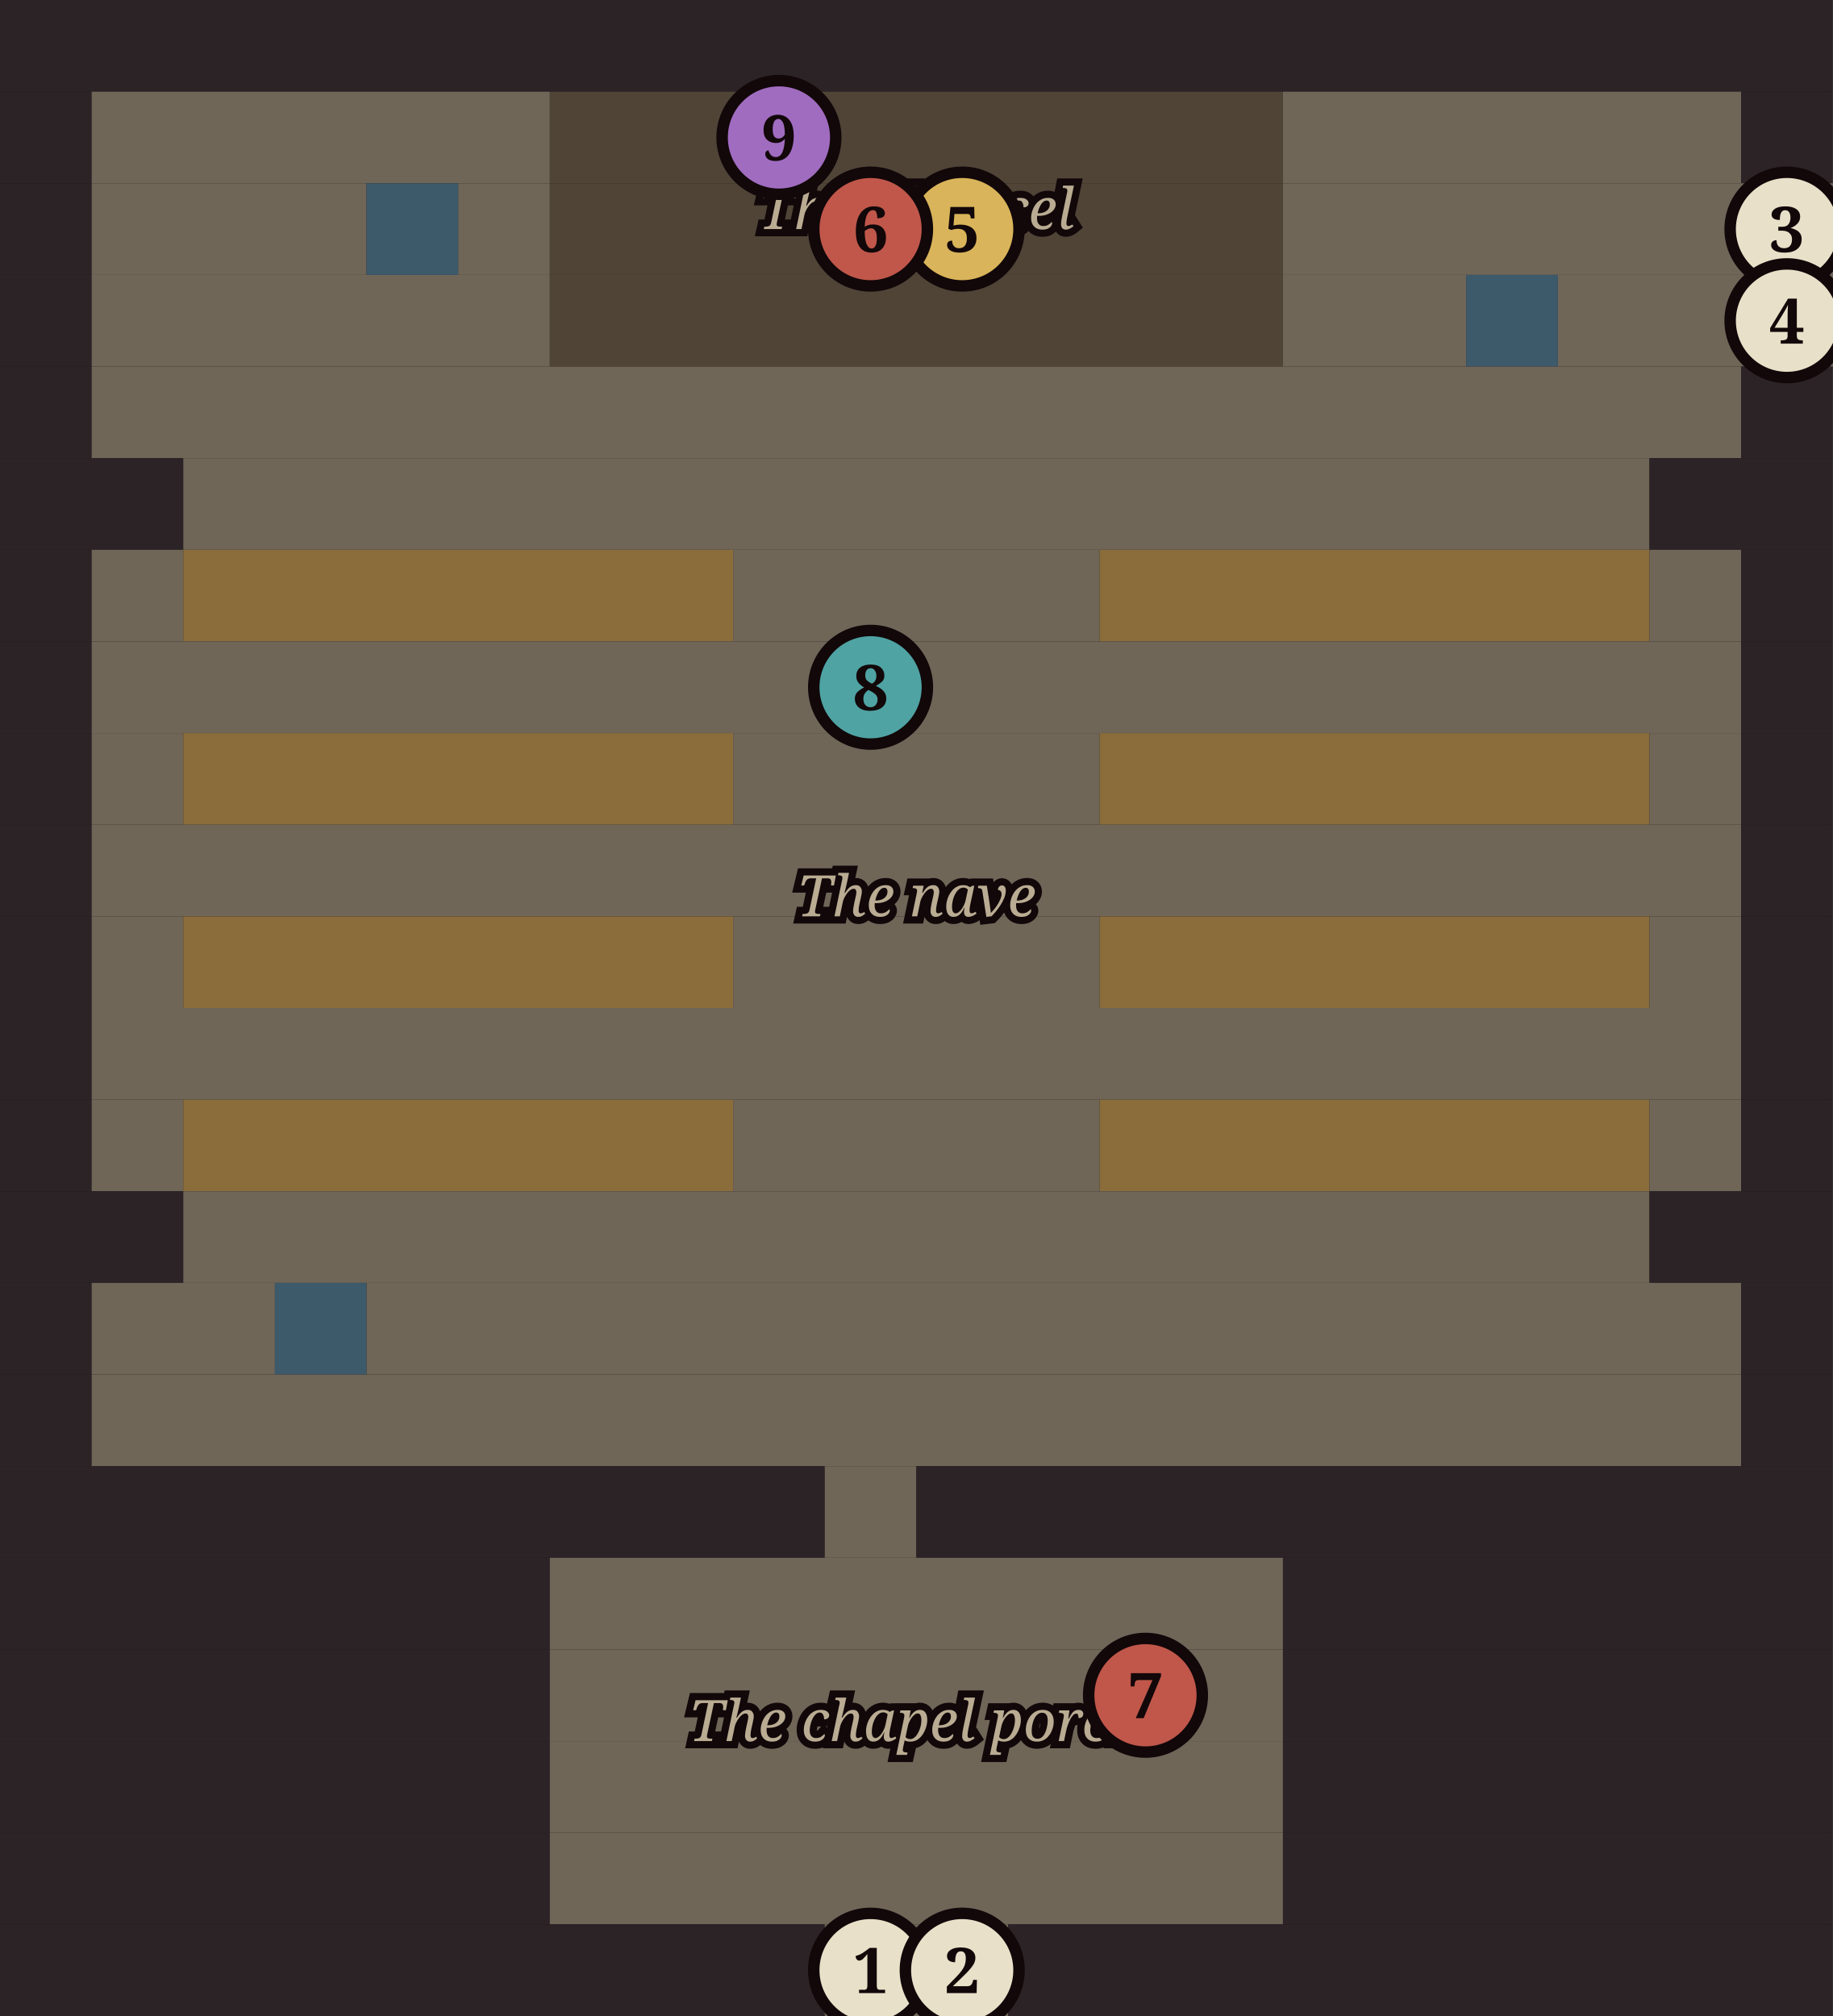
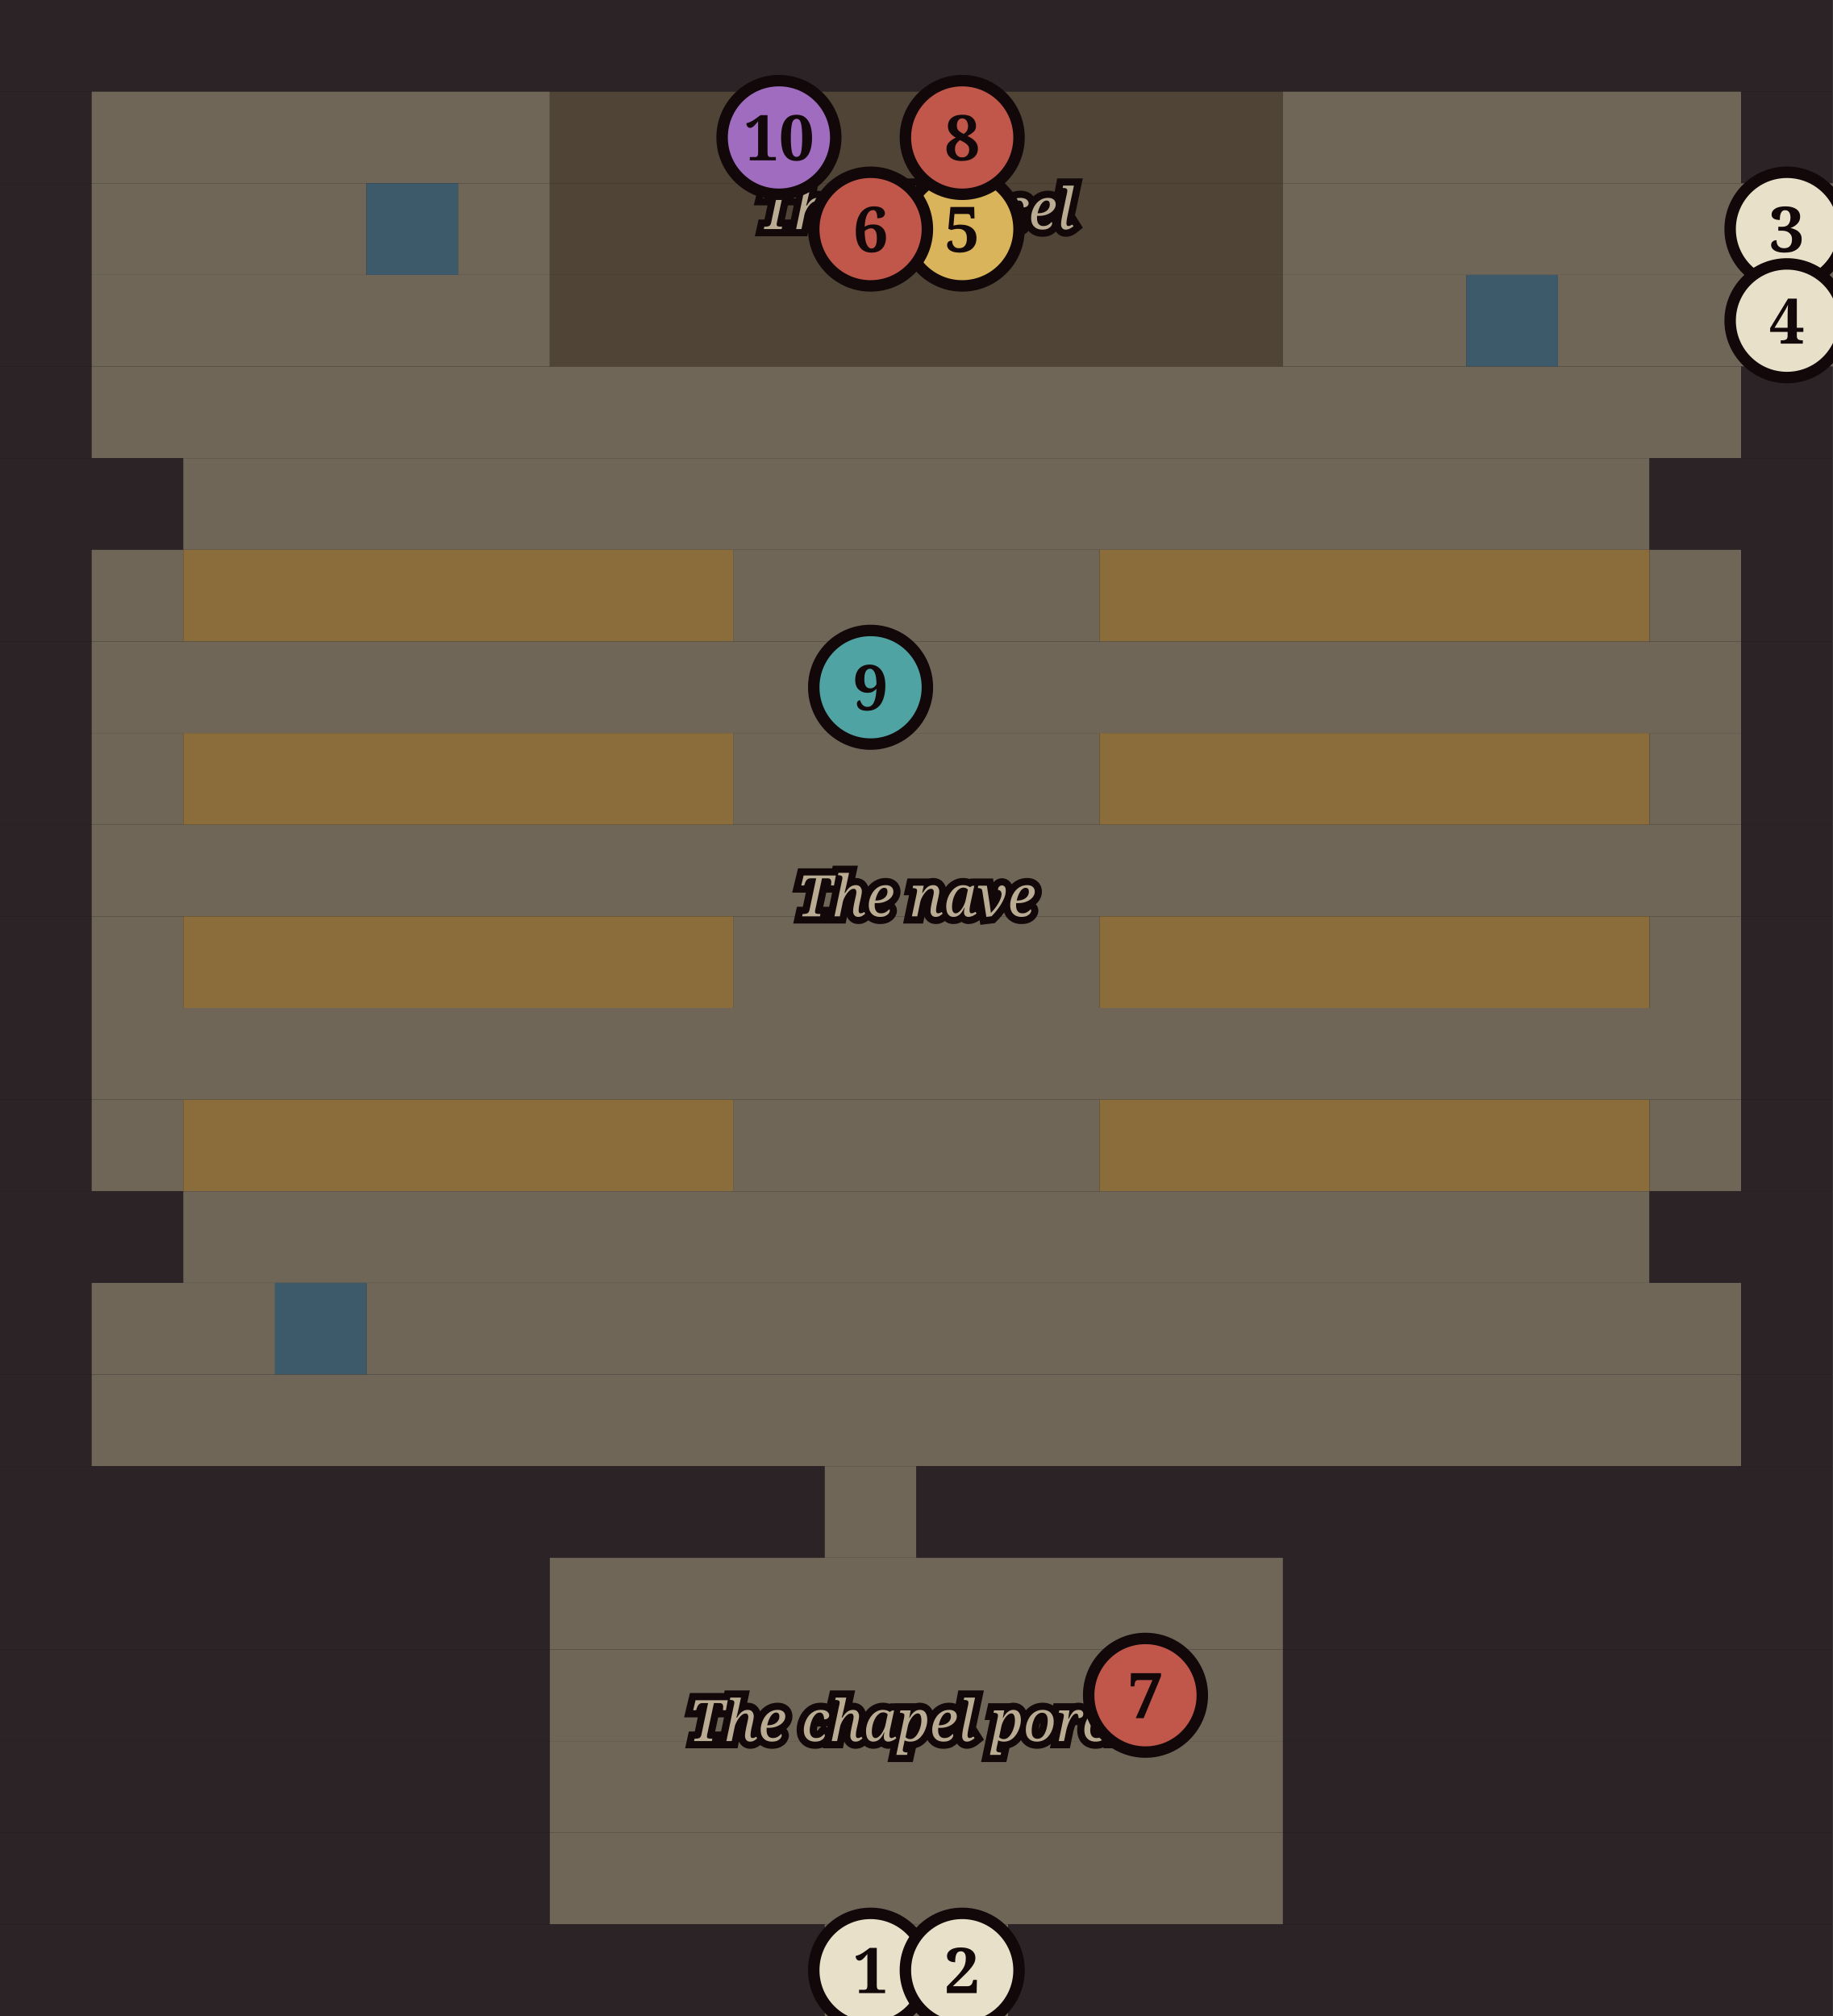
<svg xmlns="http://www.w3.org/2000/svg" viewBox="0 0 320 352" width="320" height="352" font-family="Georgia, serif">
  <rect width="320" height="352" fill="#1a1416" />
  <rect x="0" y="0" width="320" height="16" fill="#2b2326" />
  <rect x="0" y="16" width="16" height="16" fill="#2b2326" />
  <rect x="16" y="16" width="80" height="16" fill="#6f6658" />
  <rect x="96" y="16" width="128" height="16" fill="#4f4436" />
  <rect x="224" y="16" width="80" height="16" fill="#6f6658" />
  <rect x="304" y="16" width="16" height="16" fill="#2b2326" />
  <rect x="0" y="32" width="16" height="16" fill="#2b2326" />
  <rect x="16" y="32" width="48" height="16" fill="#6f6658" />
  <rect x="64" y="32" width="16" height="16" fill="#3d5a6b" />
  <rect x="80" y="32" width="16" height="16" fill="#6f6658" />
  <rect x="96" y="32" width="128" height="16" fill="#4f4436" />
  <rect x="224" y="32" width="96" height="16" fill="#6f6658" />
  <rect x="0" y="48" width="16" height="16" fill="#2b2326" />
  <rect x="16" y="48" width="80" height="16" fill="#6f6658" />
  <rect x="96" y="48" width="128" height="16" fill="#4f4436" />
  <rect x="224" y="48" width="32" height="16" fill="#6f6658" />
  <rect x="256" y="48" width="16" height="16" fill="#3d5a6b" />
  <rect x="272" y="48" width="48" height="16" fill="#6f6658" />
  <rect x="0" y="64" width="16" height="16" fill="#2b2326" />
  <rect x="16" y="64" width="288" height="16" fill="#6f6658" />
  <rect x="304" y="64" width="16" height="16" fill="#2b2326" />
  <rect x="0" y="80" width="32" height="16" fill="#2b2326" />
  <rect x="32" y="80" width="256" height="16" fill="#6f6658" />
  <rect x="288" y="80" width="32" height="16" fill="#2b2326" />
  <rect x="0" y="96" width="16" height="16" fill="#2b2326" />
  <rect x="16" y="96" width="16" height="16" fill="#6f6658" />
  <rect x="32" y="96" width="96" height="16" fill="#8a6d3b" />
  <rect x="128" y="96" width="64" height="16" fill="#6f6658" />
  <rect x="192" y="96" width="96" height="16" fill="#8a6d3b" />
  <rect x="288" y="96" width="16" height="16" fill="#6f6658" />
  <rect x="304" y="96" width="16" height="16" fill="#2b2326" />
  <rect x="0" y="112" width="16" height="16" fill="#2b2326" />
  <rect x="16" y="112" width="288" height="16" fill="#6f6658" />
  <rect x="304" y="112" width="16" height="16" fill="#2b2326" />
  <rect x="0" y="128" width="16" height="16" fill="#2b2326" />
  <rect x="16" y="128" width="16" height="16" fill="#6f6658" />
  <rect x="32" y="128" width="96" height="16" fill="#8a6d3b" />
  <rect x="128" y="128" width="64" height="16" fill="#6f6658" />
  <rect x="192" y="128" width="96" height="16" fill="#8a6d3b" />
  <rect x="288" y="128" width="16" height="16" fill="#6f6658" />
  <rect x="304" y="128" width="16" height="16" fill="#2b2326" />
  <rect x="0" y="144" width="16" height="16" fill="#2b2326" />
  <rect x="16" y="144" width="288" height="16" fill="#6f6658" />
  <rect x="304" y="144" width="16" height="16" fill="#2b2326" />
  <rect x="0" y="160" width="16" height="16" fill="#2b2326" />
  <rect x="16" y="160" width="16" height="16" fill="#6f6658" />
  <rect x="32" y="160" width="96" height="16" fill="#8a6d3b" />
  <rect x="128" y="160" width="64" height="16" fill="#6f6658" />
  <rect x="192" y="160" width="96" height="16" fill="#8a6d3b" />
  <rect x="288" y="160" width="16" height="16" fill="#6f6658" />
  <rect x="304" y="160" width="16" height="16" fill="#2b2326" />
  <rect x="0" y="176" width="16" height="16" fill="#2b2326" />
  <rect x="16" y="176" width="288" height="16" fill="#6f6658" />
  <rect x="304" y="176" width="16" height="16" fill="#2b2326" />
  <rect x="0" y="192" width="16" height="16" fill="#2b2326" />
  <rect x="16" y="192" width="16" height="16" fill="#6f6658" />
  <rect x="32" y="192" width="96" height="16" fill="#8a6d3b" />
  <rect x="128" y="192" width="64" height="16" fill="#6f6658" />
  <rect x="192" y="192" width="96" height="16" fill="#8a6d3b" />
  <rect x="288" y="192" width="16" height="16" fill="#6f6658" />
  <rect x="304" y="192" width="16" height="16" fill="#2b2326" />
  <rect x="0" y="208" width="32" height="16" fill="#2b2326" />
  <rect x="32" y="208" width="256" height="16" fill="#6f6658" />
  <rect x="288" y="208" width="32" height="16" fill="#2b2326" />
  <rect x="0" y="224" width="16" height="16" fill="#2b2326" />
  <rect x="16" y="224" width="32" height="16" fill="#6f6658" />
  <rect x="48" y="224" width="16" height="16" fill="#3d5a6b" />
  <rect x="64" y="224" width="240" height="16" fill="#6f6658" />
  <rect x="304" y="224" width="16" height="16" fill="#2b2326" />
  <rect x="0" y="240" width="16" height="16" fill="#2b2326" />
  <rect x="16" y="240" width="288" height="16" fill="#6f6658" />
  <rect x="304" y="240" width="16" height="16" fill="#2b2326" />
  <rect x="0" y="256" width="144" height="16" fill="#2b2326" />
  <rect x="144" y="256" width="16" height="16" fill="#6f6658" />
  <rect x="160" y="256" width="160" height="16" fill="#2b2326" />
  <rect x="0" y="272" width="96" height="16" fill="#2b2326" />
  <rect x="96" y="272" width="128" height="16" fill="#6f6658" />
  <rect x="224" y="272" width="96" height="16" fill="#2b2326" />
  <rect x="0" y="288" width="96" height="16" fill="#2b2326" />
  <rect x="96" y="288" width="128" height="16" fill="#6f6658" />
  <rect x="224" y="288" width="96" height="16" fill="#2b2326" />
  <rect x="0" y="304" width="96" height="16" fill="#2b2326" />
  <rect x="96" y="304" width="128" height="16" fill="#6f6658" />
  <rect x="224" y="304" width="96" height="16" fill="#2b2326" />
  <rect x="0" y="320" width="96" height="16" fill="#2b2326" />
  <rect x="96" y="320" width="128" height="16" fill="#6f6658" />
  <rect x="224" y="320" width="96" height="16" fill="#2b2326" />
  <rect x="0" y="336" width="144" height="16" fill="#2b2326" />
  <rect x="144" y="336" width="32" height="16" fill="#6f6658" />
  <rect x="176" y="336" width="144" height="16" fill="#2b2326" />
  <text x="160.0" y="40.0" font-size="10" text-anchor="middle" fill="#f0e2c0" fill-opacity="0.75" stroke="#120709" stroke-width="2.5" paint-order="stroke" font-style="italic">The chancel</text>
  <text x="160.0" y="160.0" font-size="10" text-anchor="middle" fill="#f0e2c0" fill-opacity="0.75" stroke="#120709" stroke-width="2.5" paint-order="stroke" font-style="italic">The nave</text>
  <text x="160.0" y="304.0" font-size="10" text-anchor="middle" fill="#f0e2c0" fill-opacity="0.75" stroke="#120709" stroke-width="2.5" paint-order="stroke" font-style="italic">The chapel porch</text>
  <circle cx="152.0" cy="344.0" r="9.92" fill="#e8e0c8" stroke="#120709" stroke-width="2" />
  <text x="152.0" y="348.0" font-size="11" text-anchor="middle" fill="#120709" font-weight="bold">1</text>
  <circle cx="168.0" cy="344.0" r="9.92" fill="#e8e0c8" stroke="#120709" stroke-width="2" />
  <text x="168.0" y="348.0" font-size="11" text-anchor="middle" fill="#120709" font-weight="bold">2</text>
  <circle cx="312.0" cy="40.0" r="9.92" fill="#e8e0c8" stroke="#120709" stroke-width="2" />
  <text x="312.0" y="44.0" font-size="11" text-anchor="middle" fill="#120709" font-weight="bold">3</text>
  <circle cx="312.0" cy="56.0" r="9.92" fill="#e8e0c8" stroke="#120709" stroke-width="2" />
  <text x="312.0" y="60.0" font-size="11" text-anchor="middle" fill="#120709" font-weight="bold">4</text>
  <circle cx="168.0" cy="40.0" r="9.92" fill="#d9b45a" stroke="#120709" stroke-width="2" />
  <text x="168.0" y="44.0" font-size="11" text-anchor="middle" fill="#120709" font-weight="bold">5</text>
  <circle cx="152.0" cy="40.0" r="9.92" fill="#c0574a" stroke="#120709" stroke-width="2" />
  <text x="152.0" y="44.0" font-size="11" text-anchor="middle" fill="#120709" font-weight="bold">6</text>
  <circle cx="200.0" cy="296.0" r="9.92" fill="#c0574a" stroke="#120709" stroke-width="2" />
  <text x="200.0" y="300.0" font-size="11" text-anchor="middle" fill="#120709" font-weight="bold">7</text>
+   <circle cx="168.0" cy="24.0" r="9.92" fill="#c0574a" stroke="#120709" stroke-width="2" />
+   <text x="168.0" y="28.0" font-size="11" text-anchor="middle" fill="#120709" font-weight="bold">8</text>
  <circle cx="152.0" cy="120.0" r="9.92" fill="#4fa3a3" stroke="#120709" stroke-width="2" />
-   <text x="152.0" y="124.0" font-size="11" text-anchor="middle" fill="#120709" font-weight="bold">8</text>
+   <text x="152.0" y="124.0" font-size="11" text-anchor="middle" fill="#120709" font-weight="bold">9</text>
  <circle cx="136.0" cy="24.0" r="9.92" fill="#a06cc0" stroke="#120709" stroke-width="2" />
-   <text x="136.0" y="28.0" font-size="11" text-anchor="middle" fill="#120709" font-weight="bold">9</text>
+   <text x="136.0" y="28.0" font-size="11" text-anchor="middle" fill="#120709" font-weight="bold">10</text>
</svg>
